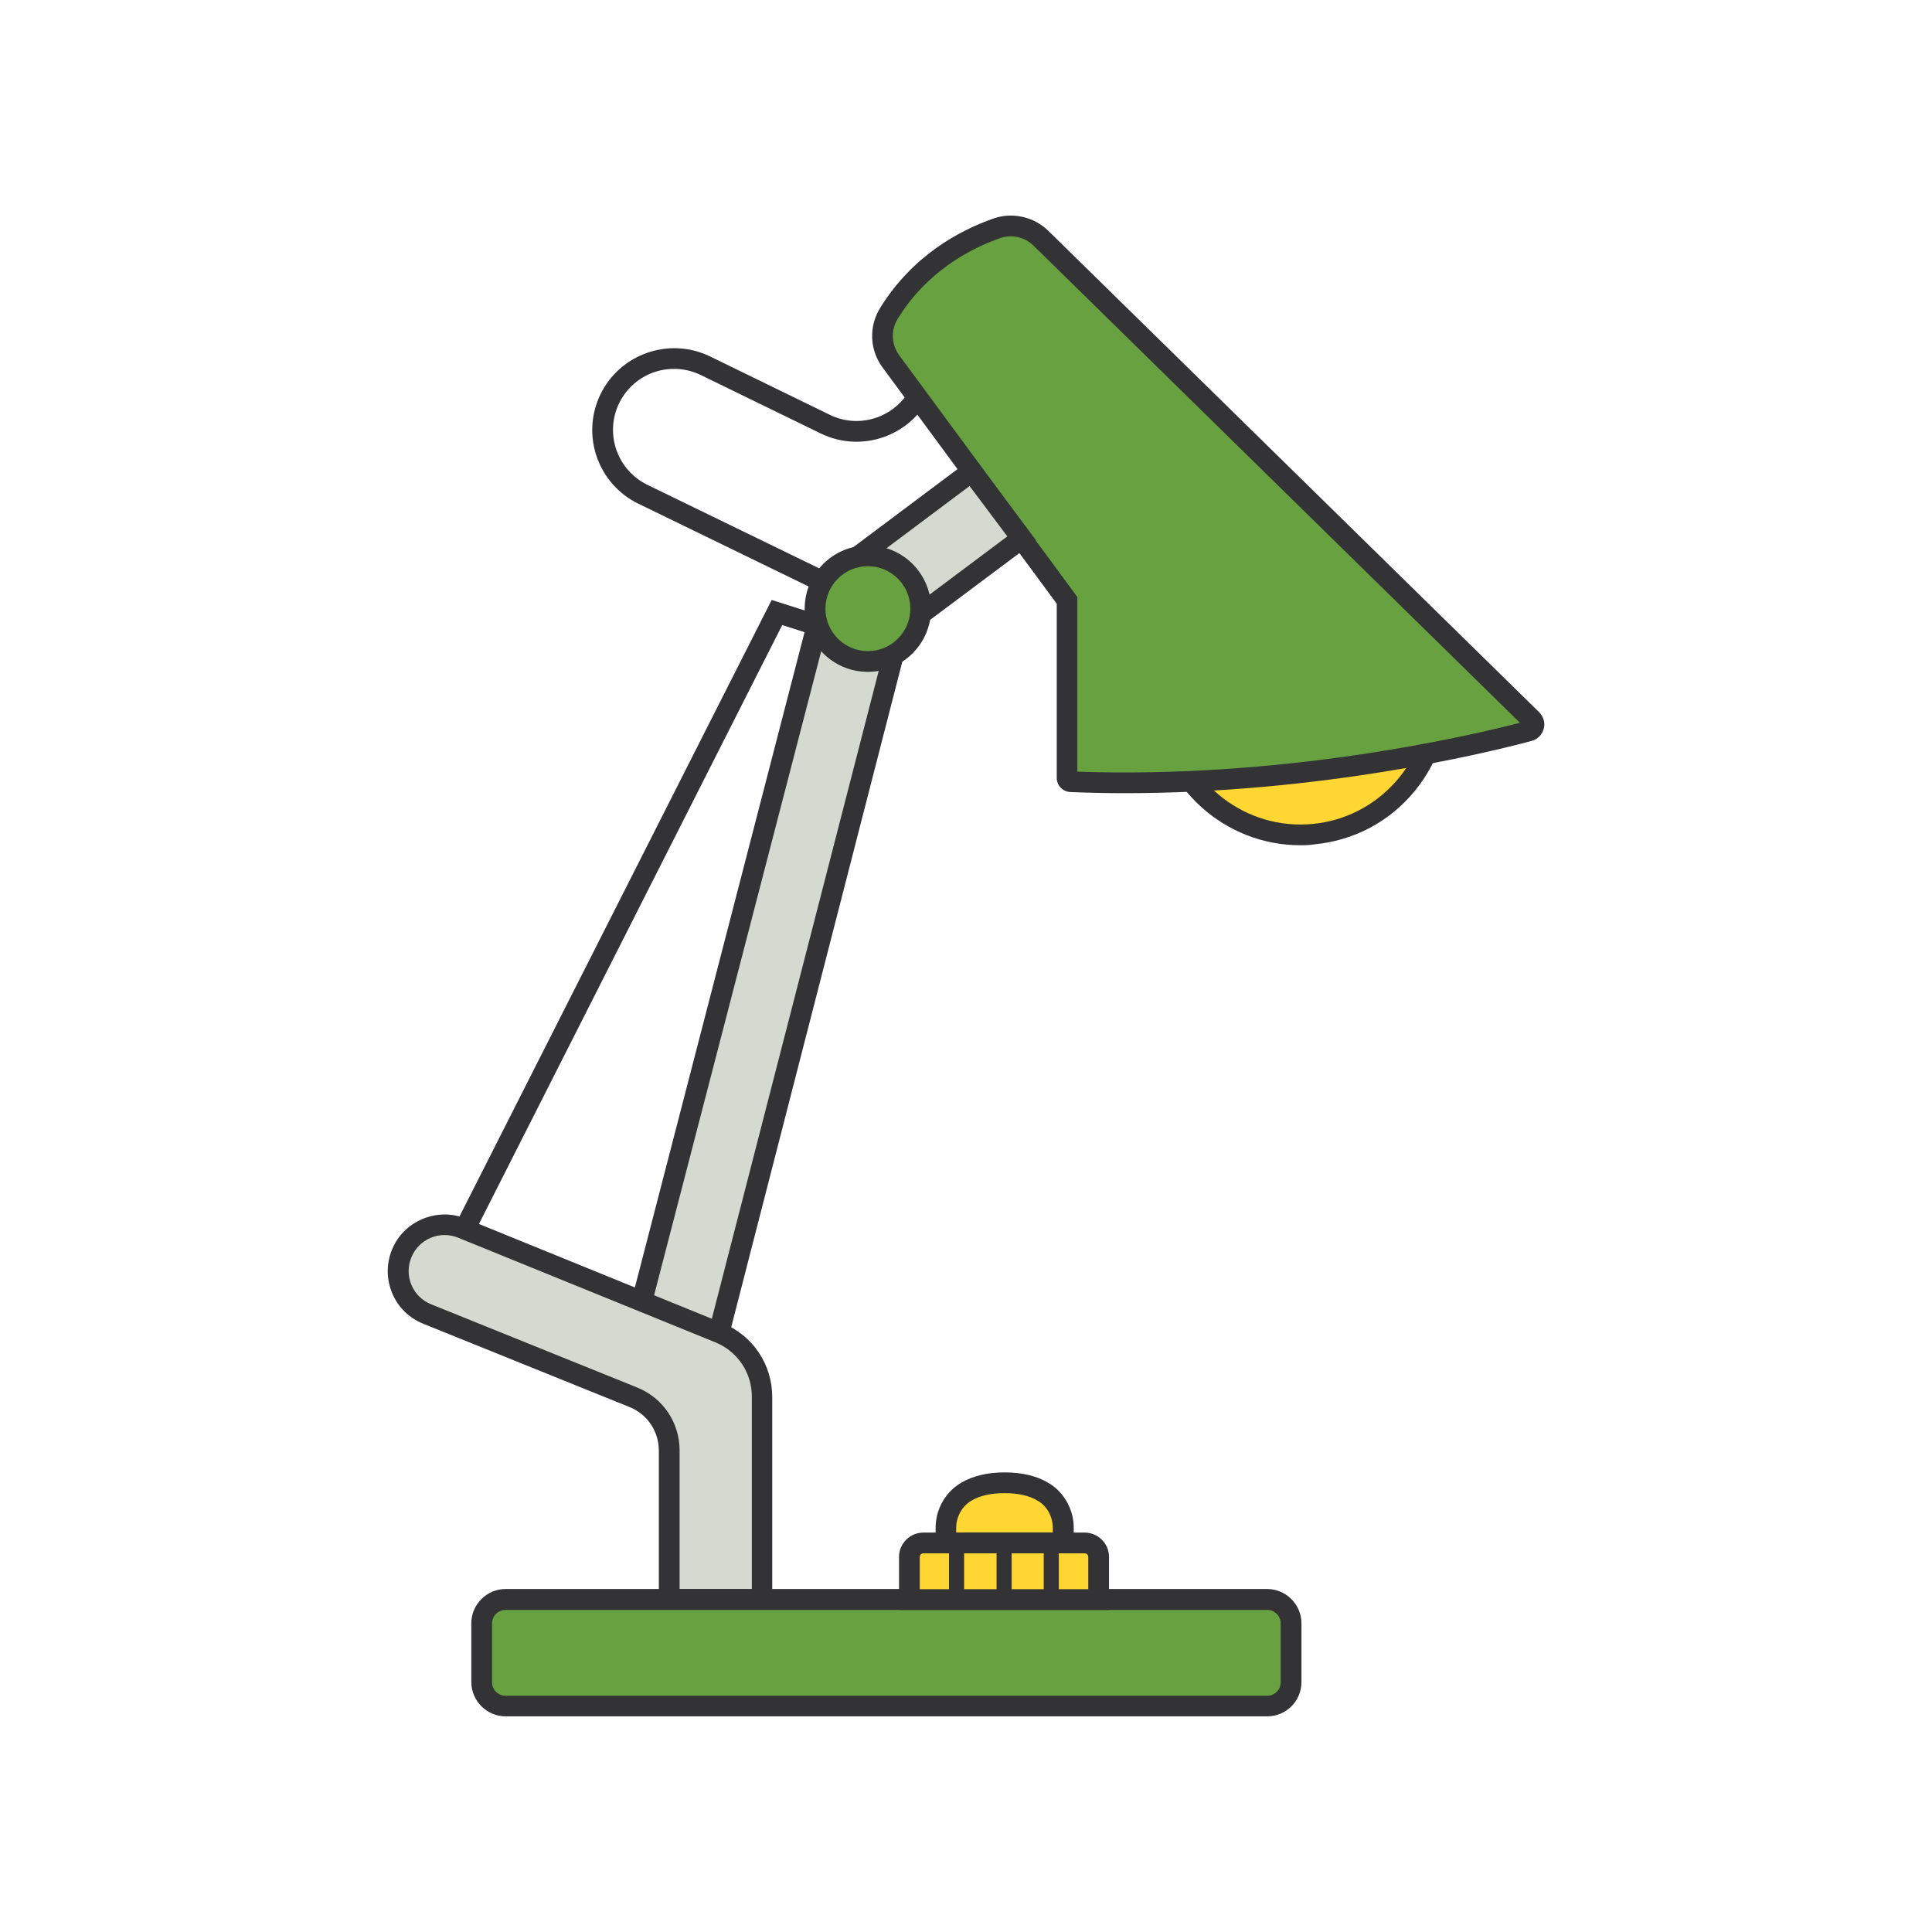
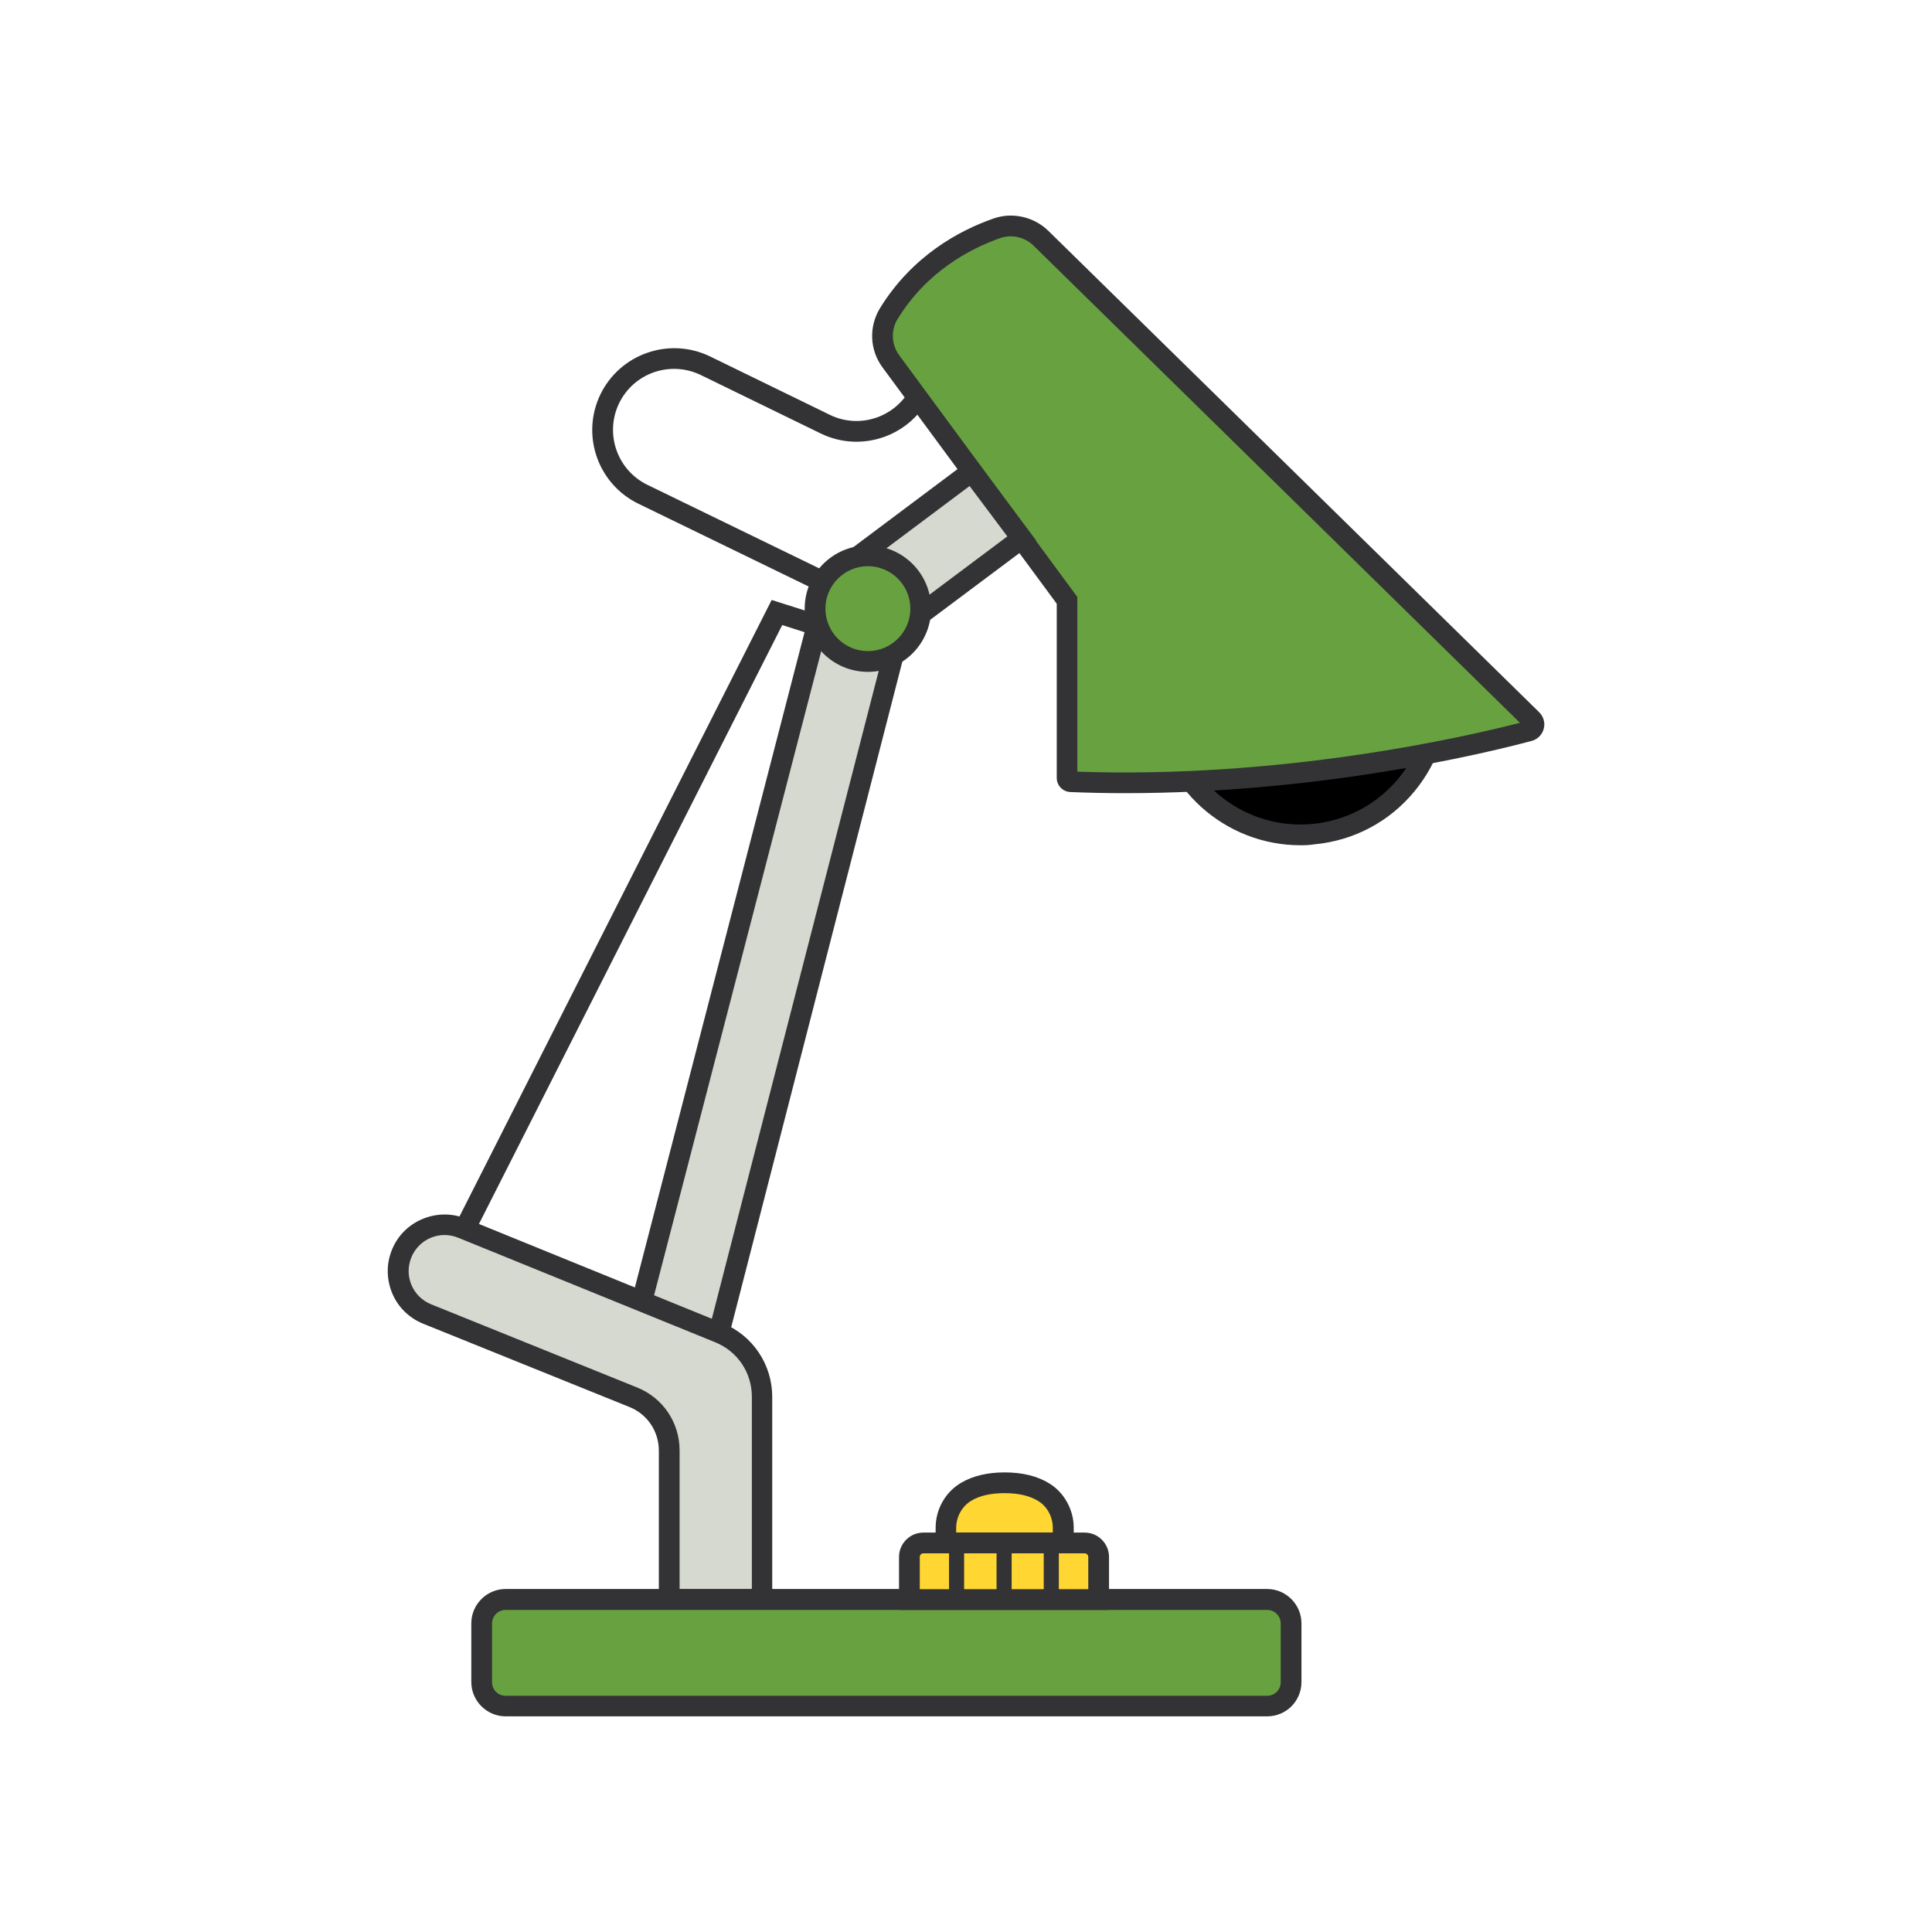
<svg xmlns="http://www.w3.org/2000/svg" width="256px" height="256px" viewBox="0 0 1024 1024" class="icon" version="1.1" fill="#000000">
  <g id="SVGRepo_bgCarrier" stroke-width="0" />
  <g id="SVGRepo_tracerCarrier" stroke-linecap="round" stroke-linejoin="round" />
  <g id="SVGRepo_iconCarrier">
-     <path d="M761.9 362.5c3.9 40.1-25.5 75.8-65.5 79.7-40.1 3.9-75.8-25.5-79.7-65.5l145.2-14.2z" fill="#FFD632" />
+     <path d="M761.9 362.5c3.9 40.1-25.5 75.8-65.5 79.7-40.1 3.9-75.8-25.5-79.7-65.5l145.2-14.2z" />
    <path d="M689.2 448c-39.9 0-74.1-30.4-78-70.9l-0.5-5.5 156.1-15.2 0.5 5.5c2 20.9-4.2 41.2-17.5 57.4-13.3 16.2-32.1 26.2-53 28.2-2.5 0.4-5 0.5-7.6 0.5z m-66.3-66.5c6.1 34.2 37.7 58.6 72.9 55.2 35.2-3.4 61.5-33.4 60.9-68.1l-133.8 12.9zM432.8 312.9L338.4 267c-21.5-10.4-30.6-36.3-20.2-57.9 10.4-21.5 36.3-30.6 57.9-20.3l63.8 31.1c16 7.8 35.4 1 43.2-15l9.9 4.8c-10.4 21.5-36.4 30.5-57.9 20.1l-63.8-31.1c-7.8-3.7-16.5-4.2-24.7-1.4-8.2 2.9-14.7 8.7-18.5 16.5-7.7 16.1-1 35.4 15.1 43.2l94.4 45.9-4.8 10z" fill="#333336" />
    <path d="M565.5 412.3v-94.1l-93.3-126.6c-5.5-7.5-6-17.5-1.1-25.4 16.8-27.2 41.7-39.7 57.2-45.1 8.1-2.9 17.2-0.8 23.4 5.3l260.2 255.2c2 1.9 1.1 5.3-1.6 6-25.4 6.7-127.7 31.4-242.8 26.8-1.1-0.1-2-1-2-2.1z" fill="#68A240" />
    <path d="M596.2 420.4c-9.5 0-19.2-0.2-28.9-0.6-4.1-0.2-7.2-3.5-7.2-7.5V320l-92.3-125.2c-6.9-9.3-7.4-21.7-1.3-31.6 17.2-27.8 42.1-41.1 60.1-47.4 10-3.5 21.4-0.9 29 6.5l260.2 255.2c2.3 2.3 3.3 5.7 2.4 8.8-0.8 3.1-3.3 5.6-6.4 6.4-26.1 7-113.1 27.7-215.6 27.7zM571 409c107.8 3.7 203-17.8 234.6-25.9L547.8 130.2c-4.7-4.6-11.6-6.1-17.7-4-16.2 5.7-38.9 17.8-54.3 42.8-3.7 6-3.4 13.5 0.8 19.3L571 316.4V409zM240.7 674.7l-9.8-5L409 318l23 7.3-3.3 10.5-14.1-4.5z" fill="#333336" />
    <path d="M541.6 285.4L515 249.9l-65.7 49.2c-1.2 0.9-2.3 1.9-3.3 3.1-3.3 2.3-6 5.4-7.7 9.4L338 698.1l40.6 17.8L477 333.7l64.6-48.3z" fill="#D5D9CF" />
    <path d="M382.4 723.5l-50.8-22.2L433 309.7l0.2-0.4c2-4.5 5.1-8.4 9.1-11.3 1.1-1.2 2.4-2.3 3.7-3.3l70.1-52.5 33.1 44.3-67.4 50.4-99.4 386.6z m-37.9-28.6l30.4 13.3 97.3-377.7 61.7-46.2-20-26.7-61.3 45.9c-0.9 0.7-1.8 1.5-2.5 2.3l-0.4 0.5-0.6 0.4c-2.4 1.7-4.4 4-5.6 6.7l-99 381.5z" fill="#333336" />
    <path d="M212.9 664.5c-5.1 12.6 1 26.9 13.6 32l109.2 44.1c11.5 4.7 19.1 15.9 19.1 28.3v78.9H404V740.3c0-14.9-9.1-28.4-22.9-34L245 650.9c-12.7-5.1-27 1-32.1 13.6z" fill="#D5D9CF" />
    <path d="M409.4 853.3h-60.2v-84.4c0-10.3-6.1-19.4-15.7-23.2l-109.2-44.1c-7.4-3-13.3-8.7-16.4-16.1s-3.2-15.6-0.2-23c3-7.5 8.8-13.3 16.2-16.4 7.4-3.1 15.6-3.2 23-0.2L383 701.3c16 6.5 26.3 21.9 26.3 39.1v112.9z m-49.1-11h38.2v-102c0-12.8-7.6-24.1-19.5-28.9L242.8 656c-4.7-1.9-9.9-1.9-14.6 0.1-4.7 2-8.3 5.7-10.2 10.4-1.9 4.7-1.9 9.9 0.1 14.6 2 4.7 5.7 8.3 10.4 10.2l109.2 44.1c13.7 5.5 22.5 18.6 22.5 33.4v73.5z" fill="#333336" />
    <path d="M671.6 904.2H268c-7 0-12.7-5.7-12.7-12.7v-31.1c0-7 5.7-12.7 12.7-12.7h403.6c7 0 12.7 5.7 12.7 12.7v31.1c0 7.1-5.7 12.7-12.7 12.7z" fill="#68A240" />
    <path d="M671.6 909.7H268c-10 0-18.2-8.2-18.2-18.2v-31.1c0-10 8.2-18.2 18.2-18.2h403.6c10 0 18.2 8.2 18.2 18.2v31.1c0 10.1-8.1 18.2-18.2 18.2zM268 853.3c-4 0-7.2 3.2-7.2 7.2v31.1c0 4 3.2 7.2 7.2 7.2h403.6c4 0 7.2-3.2 7.2-7.2v-31.1c0-4-3.2-7.2-7.2-7.2H268z" fill="#333336" />
    <path d="M460 322.6m-28 0a28 28 0 1 0 56 0 28 28 0 1 0-56 0Z" fill="#68A240" />
    <path d="M460 356.1c-18.5 0-33.5-15-33.5-33.5s15-33.5 33.5-33.5 33.5 15 33.5 33.5-15 33.5-33.5 33.5z m0-56c-12.4 0-22.5 10.1-22.5 22.5s10.1 22.5 22.5 22.5 22.5-10.1 22.5-22.5-10.1-22.5-22.5-22.5z" fill="#333336" />
    <path d="M563.6 809.8v8h-62.2v-8c0-7.9 4.1-15.3 10.9-19.2 4.6-2.7 11.1-4.6 20.2-4.6 9.7 0 16.4 2.2 21 5.1 6.3 4 10.1 11.2 10.1 18.7z" fill="#FFD632" />
    <path d="M569.1 823.3h-73.2v-13.5c0-9.9 5.2-19.1 13.7-24 6.2-3.6 13.9-5.4 22.9-5.4 9.5 0 17.6 2 23.9 6 7.8 4.9 12.7 13.9 12.7 23.4v13.5z m-62.3-11H558v-2.5c0-5.8-2.9-11.2-7.5-14.1-4.6-2.9-10.6-4.3-18.1-4.3-7.1 0-13 1.3-17.4 3.9-5 2.9-8.2 8.5-8.2 14.5v2.5z" fill="#333336" />
    <path d="M582.3 847.8H482v-22.6c0-4.1 3.3-7.4 7.4-7.4h85.5c4.1 0 7.4 3.3 7.4 7.4v22.6z" fill="#FFD632" />
    <path d="M587.8 853.3H476.5v-28.1c0-7.1 5.8-12.9 12.9-12.9h85.5c7.1 0 12.9 5.8 12.9 12.9v28.1z m-100.3-11h89.3v-17.1c0-1.1-0.9-1.9-1.9-1.9h-85.5c-1.1 0-1.9 0.9-1.9 1.9v17.1z" fill="#333336" />
    <path d="M503 817.8h8v30h-8zM528.2 817.8h8v30h-8zM553.2 817.8h8v30h-8z" fill="#333336" />
  </g>
</svg>
